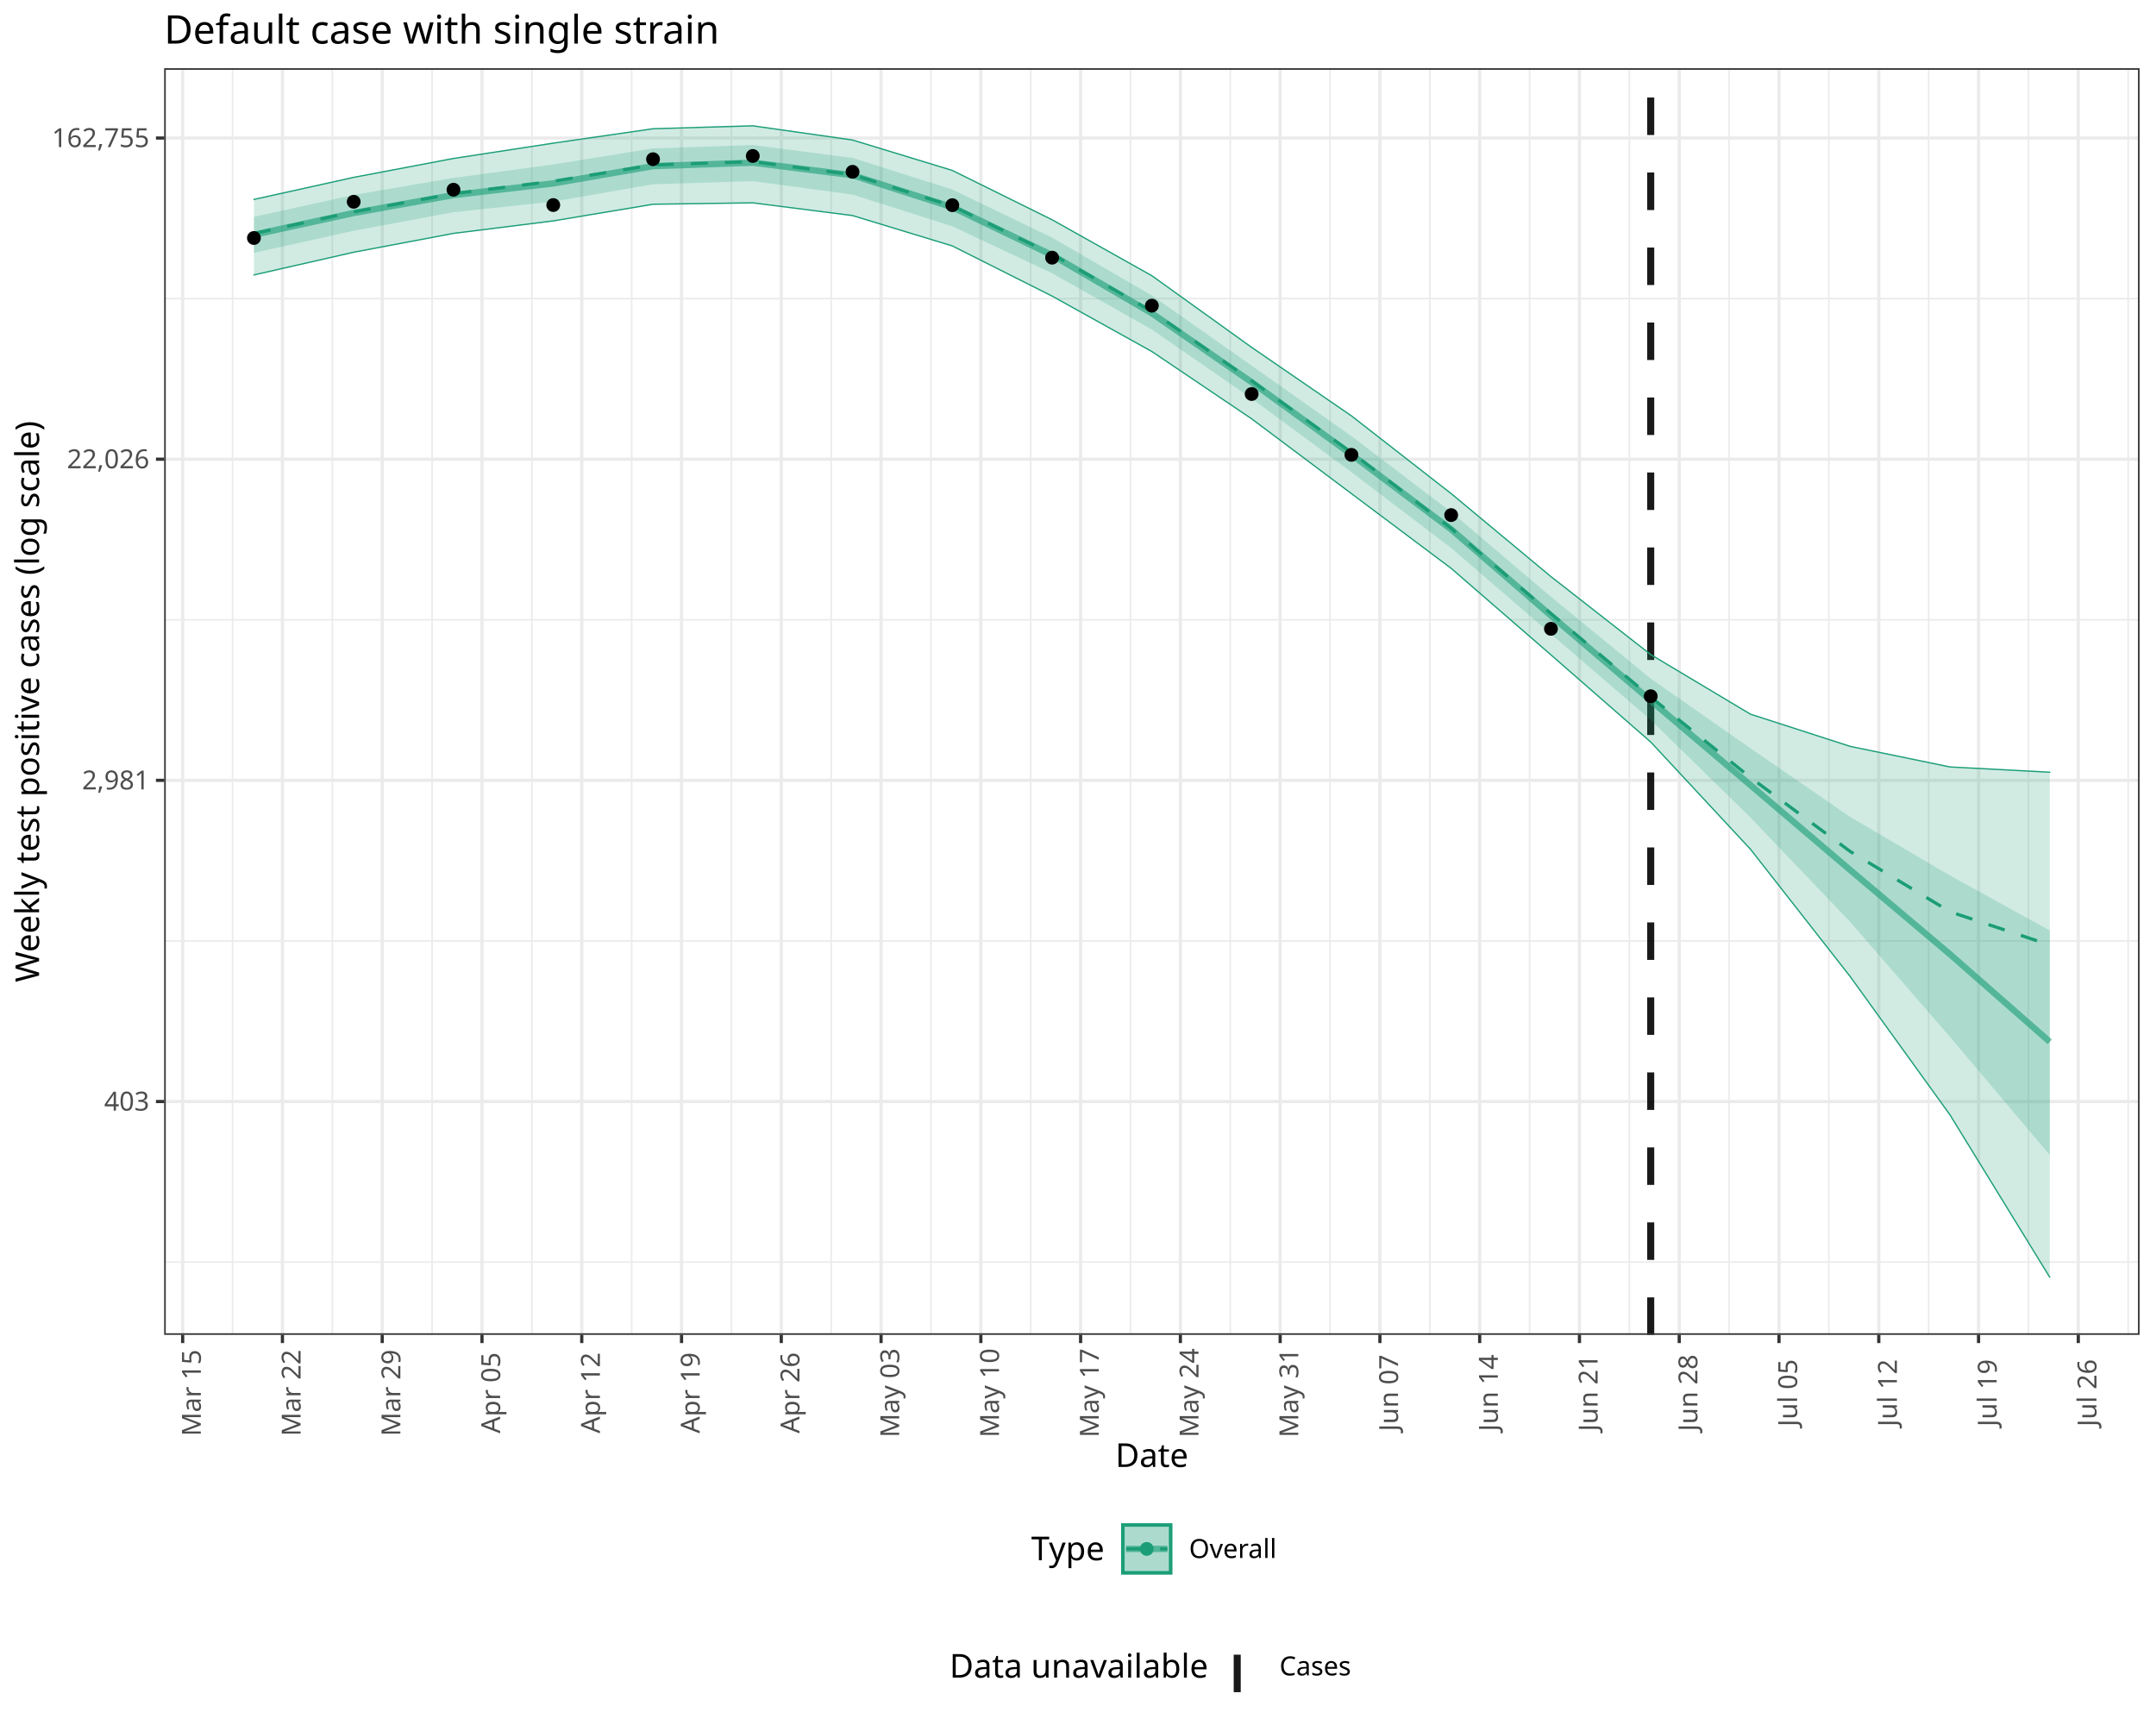
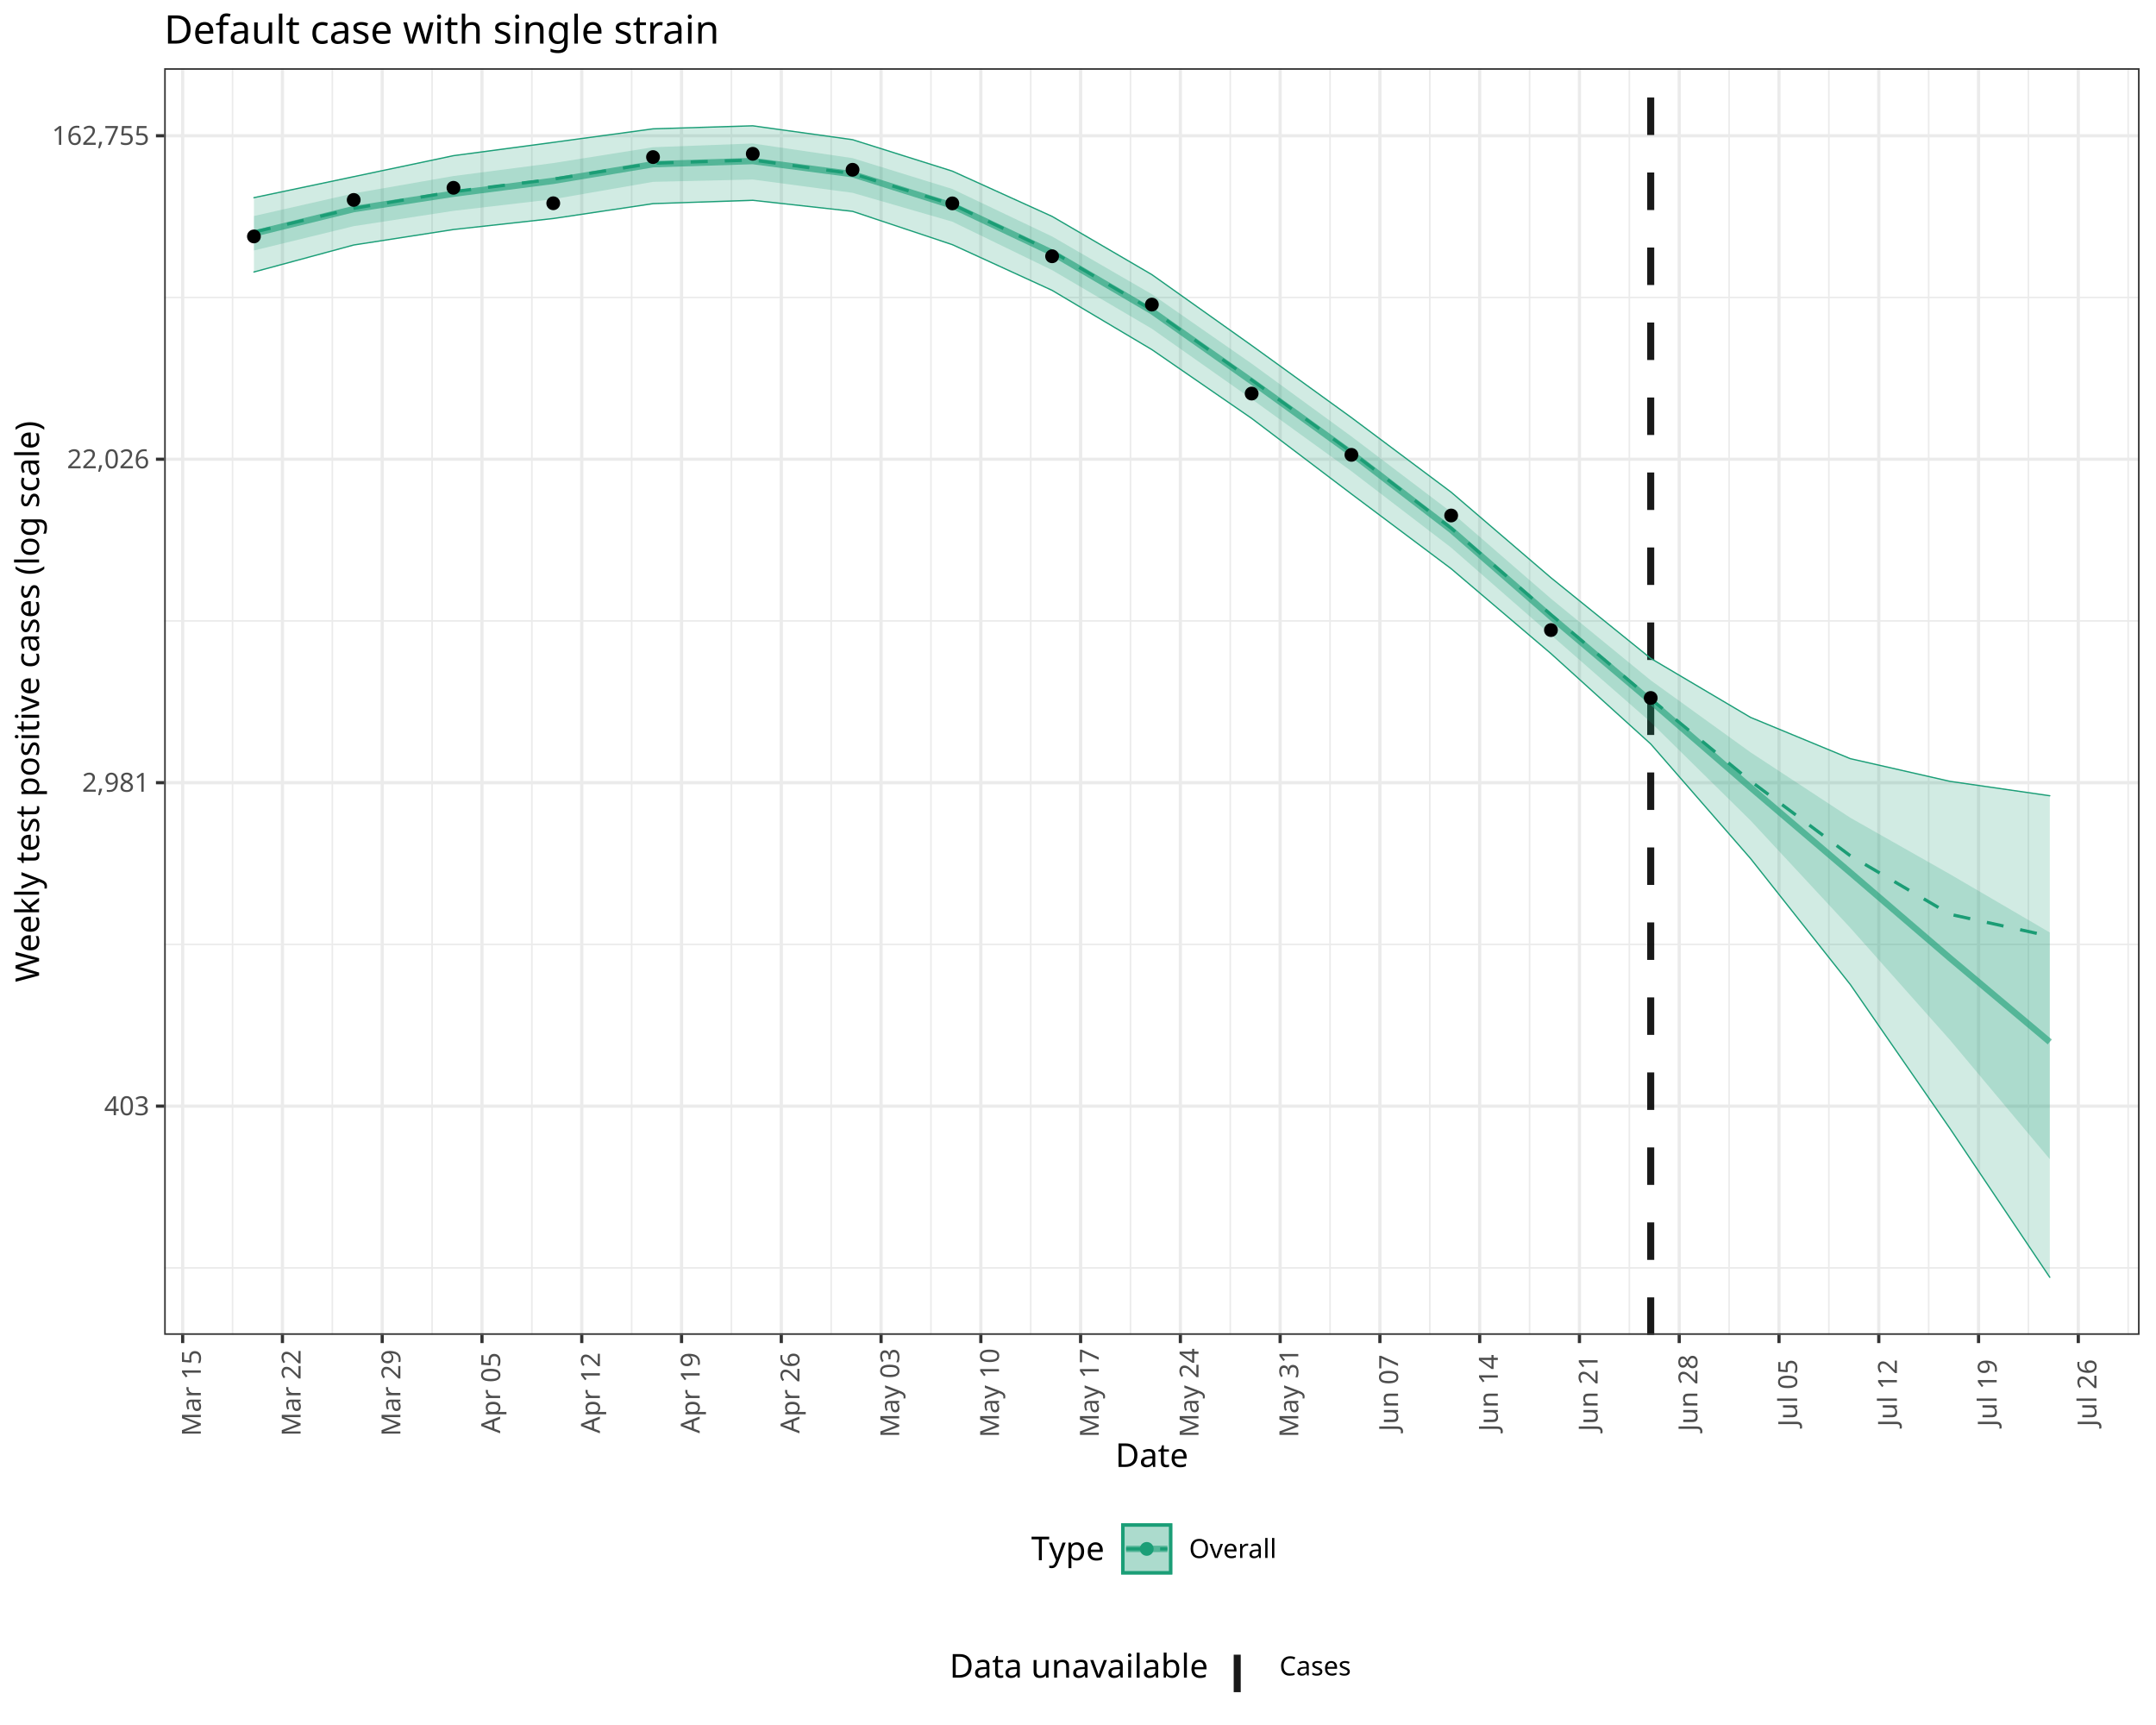
<svg xmlns="http://www.w3.org/2000/svg" class="svglite" data-engine-version="2.0" width="720.00pt" height="576.00pt" viewBox="0 0 720.00 576.00">
  <defs>
    <style type="text/css">
    .svglite line, .svglite polyline, .svglite polygon, .svglite path, .svglite rect, .svglite circle {
      fill: none;
      stroke: #000000;
      stroke-linecap: round;
      stroke-linejoin: round;
      stroke-miterlimit: 10.00;
    }
  </style>
  </defs>
  <rect width="100%" height="100%" style="stroke: none; fill: #FFFFFF;" />
  <defs>
    <clipPath id="cpMC4wMHw3MjAuMDB8MC4wMHw1NzYuMDA=">
      <rect x="0.00" y="0.00" width="720.00" height="576.00" />
    </clipPath>
  </defs>
  <g clip-path="url(#cpMC4wMHw3MjAuMDB8MC4wMHw1NzYuMDA=)">
    <rect x="0.00" y="0.00" width="720.00" height="576.00" style="stroke-width: 1.07; stroke: #FFFFFF; fill: #FFFFFF;" />
  </g>
  <defs>
    <clipPath id="cpNTQuODJ8NzE0LjUyfDIyLjc4fDQ0NS43Mw==">
      <rect x="54.82" y="22.78" width="659.70" height="422.95" />
    </clipPath>
  </defs>
  <g clip-path="url(#cpNTQuODJ8NzE0LjUyfDIyLjc4fDQ0NS43Mw==)">
    <rect x="54.82" y="22.78" width="659.70" height="422.95" style="stroke-width: 1.07; stroke: none; fill: #FFFFFF;" />
-     <polyline points="54.82,421.43 714.52,421.43 " style="stroke-width: 0.53; stroke: #EBEBEB; stroke-linecap: butt;" />
-     <polyline points="54.82,314.19 714.52,314.19 " style="stroke-width: 0.53; stroke: #EBEBEB; stroke-linecap: butt;" />
-     <polyline points="54.82,206.95 714.52,206.95 " style="stroke-width: 0.53; stroke: #EBEBEB; stroke-linecap: butt;" />
-     <polyline points="54.82,99.71 714.52,99.71 " style="stroke-width: 0.53; stroke: #EBEBEB; stroke-linecap: butt;" />
+     <polyline points="54.82,423.36 714.52,423.36 " style="stroke-width: 0.53; stroke: #EBEBEB; stroke-linecap: butt;" />
+     <polyline points="54.82,315.35 714.52,315.35 " style="stroke-width: 0.53; stroke: #EBEBEB; stroke-linecap: butt;" />
+     <polyline points="54.82,207.34 714.52,207.34 " style="stroke-width: 0.53; stroke: #EBEBEB; stroke-linecap: butt;" />
+     <polyline points="54.82,99.33 714.52,99.33 " style="stroke-width: 0.53; stroke: #EBEBEB; stroke-linecap: butt;" />
    <polyline points="77.66,445.73 77.66,22.78 " style="stroke-width: 0.53; stroke: #EBEBEB; stroke-linecap: butt;" />
    <polyline points="110.98,445.73 110.98,22.78 " style="stroke-width: 0.53; stroke: #EBEBEB; stroke-linecap: butt;" />
    <polyline points="144.30,445.73 144.30,22.78 " style="stroke-width: 0.53; stroke: #EBEBEB; stroke-linecap: butt;" />
    <polyline points="177.62,445.73 177.62,22.78 " style="stroke-width: 0.53; stroke: #EBEBEB; stroke-linecap: butt;" />
    <polyline points="210.94,445.73 210.94,22.78 " style="stroke-width: 0.53; stroke: #EBEBEB; stroke-linecap: butt;" />
    <polyline points="244.26,445.73 244.26,22.78 " style="stroke-width: 0.53; stroke: #EBEBEB; stroke-linecap: butt;" />
    <polyline points="277.57,445.73 277.57,22.78 " style="stroke-width: 0.53; stroke: #EBEBEB; stroke-linecap: butt;" />
    <polyline points="310.89,445.73 310.89,22.78 " style="stroke-width: 0.53; stroke: #EBEBEB; stroke-linecap: butt;" />
    <polyline points="344.21,445.73 344.21,22.78 " style="stroke-width: 0.53; stroke: #EBEBEB; stroke-linecap: butt;" />
    <polyline points="377.53,445.73 377.53,22.78 " style="stroke-width: 0.53; stroke: #EBEBEB; stroke-linecap: butt;" />
    <polyline points="410.85,445.73 410.85,22.78 " style="stroke-width: 0.53; stroke: #EBEBEB; stroke-linecap: butt;" />
    <polyline points="444.17,445.73 444.17,22.78 " style="stroke-width: 0.53; stroke: #EBEBEB; stroke-linecap: butt;" />
    <polyline points="477.48,445.73 477.48,22.78 " style="stroke-width: 0.53; stroke: #EBEBEB; stroke-linecap: butt;" />
    <polyline points="510.80,445.73 510.80,22.78 " style="stroke-width: 0.53; stroke: #EBEBEB; stroke-linecap: butt;" />
    <polyline points="544.12,445.73 544.12,22.78 " style="stroke-width: 0.53; stroke: #EBEBEB; stroke-linecap: butt;" />
    <polyline points="577.44,445.73 577.44,22.78 " style="stroke-width: 0.53; stroke: #EBEBEB; stroke-linecap: butt;" />
    <polyline points="610.76,445.73 610.76,22.78 " style="stroke-width: 0.53; stroke: #EBEBEB; stroke-linecap: butt;" />
    <polyline points="644.08,445.73 644.08,22.78 " style="stroke-width: 0.53; stroke: #EBEBEB; stroke-linecap: butt;" />
    <polyline points="677.39,445.73 677.39,22.78 " style="stroke-width: 0.53; stroke: #EBEBEB; stroke-linecap: butt;" />
    <polyline points="710.71,445.73 710.71,22.78 " style="stroke-width: 0.53; stroke: #EBEBEB; stroke-linecap: butt;" />
-     <polyline points="54.82,367.81 714.52,367.81 " style="stroke-width: 1.07; stroke: #EBEBEB; stroke-linecap: butt;" />
-     <polyline points="54.82,260.57 714.52,260.57 " style="stroke-width: 1.07; stroke: #EBEBEB; stroke-linecap: butt;" />
-     <polyline points="54.82,153.33 714.52,153.33 " style="stroke-width: 1.07; stroke: #EBEBEB; stroke-linecap: butt;" />
-     <polyline points="54.82,46.09 714.52,46.09 " style="stroke-width: 1.07; stroke: #EBEBEB; stroke-linecap: butt;" />
+     <polyline points="54.82,369.35 714.52,369.35 " style="stroke-width: 1.07; stroke: #EBEBEB; stroke-linecap: butt;" />
+     <polyline points="54.82,261.35 714.52,261.35 " style="stroke-width: 1.07; stroke: #EBEBEB; stroke-linecap: butt;" />
+     <polyline points="54.82,153.34 714.52,153.34 " style="stroke-width: 1.07; stroke: #EBEBEB; stroke-linecap: butt;" />
+     <polyline points="54.82,45.33 714.52,45.33 " style="stroke-width: 1.07; stroke: #EBEBEB; stroke-linecap: butt;" />
    <polyline points="61.00,445.73 61.00,22.78 " style="stroke-width: 1.07; stroke: #EBEBEB; stroke-linecap: butt;" />
    <polyline points="94.32,445.73 94.32,22.78 " style="stroke-width: 1.07; stroke: #EBEBEB; stroke-linecap: butt;" />
    <polyline points="127.64,445.73 127.64,22.78 " style="stroke-width: 1.07; stroke: #EBEBEB; stroke-linecap: butt;" />
    <polyline points="160.96,445.73 160.96,22.78 " style="stroke-width: 1.07; stroke: #EBEBEB; stroke-linecap: butt;" />
    <polyline points="194.28,445.73 194.28,22.78 " style="stroke-width: 1.07; stroke: #EBEBEB; stroke-linecap: butt;" />
    <polyline points="227.60,445.73 227.60,22.78 " style="stroke-width: 1.07; stroke: #EBEBEB; stroke-linecap: butt;" />
    <polyline points="260.91,445.73 260.91,22.78 " style="stroke-width: 1.07; stroke: #EBEBEB; stroke-linecap: butt;" />
    <polyline points="294.23,445.73 294.23,22.78 " style="stroke-width: 1.07; stroke: #EBEBEB; stroke-linecap: butt;" />
    <polyline points="327.55,445.73 327.55,22.78 " style="stroke-width: 1.07; stroke: #EBEBEB; stroke-linecap: butt;" />
    <polyline points="360.87,445.73 360.87,22.78 " style="stroke-width: 1.07; stroke: #EBEBEB; stroke-linecap: butt;" />
    <polyline points="394.19,445.73 394.19,22.78 " style="stroke-width: 1.07; stroke: #EBEBEB; stroke-linecap: butt;" />
    <polyline points="427.51,445.73 427.51,22.78 " style="stroke-width: 1.07; stroke: #EBEBEB; stroke-linecap: butt;" />
    <polyline points="460.82,445.73 460.82,22.78 " style="stroke-width: 1.07; stroke: #EBEBEB; stroke-linecap: butt;" />
    <polyline points="494.14,445.73 494.14,22.78 " style="stroke-width: 1.07; stroke: #EBEBEB; stroke-linecap: butt;" />
    <polyline points="527.46,445.73 527.46,22.78 " style="stroke-width: 1.07; stroke: #EBEBEB; stroke-linecap: butt;" />
    <polyline points="560.78,445.73 560.78,22.78 " style="stroke-width: 1.07; stroke: #EBEBEB; stroke-linecap: butt;" />
    <polyline points="594.10,445.73 594.10,22.78 " style="stroke-width: 1.07; stroke: #EBEBEB; stroke-linecap: butt;" />
    <polyline points="627.42,445.73 627.42,22.78 " style="stroke-width: 1.07; stroke: #EBEBEB; stroke-linecap: butt;" />
    <polyline points="660.74,445.73 660.74,22.78 " style="stroke-width: 1.07; stroke: #EBEBEB; stroke-linecap: butt;" />
    <polyline points="694.05,445.73 694.05,22.78 " style="stroke-width: 1.07; stroke: #EBEBEB; stroke-linecap: butt;" />
    <line x1="551.26" y1="445.73" x2="551.26" y2="22.78" style="stroke-width: 2.35; stroke: #000000; stroke-opacity: 0.90; stroke-dasharray: 12.52,12.52; stroke-linecap: butt;" />
-     <polyline points="84.80,78.37 118.12,71.11 151.44,65.13 184.76,61.24 218.08,55.47 251.39,54.32 284.71,58.50 318.03,69.20 351.35,85.20 384.67,104.61 417.99,127.62 451.31,151.76 484.62,176.75 517.94,205.56 551.26,233.91 584.58,262.18 617.90,290.53 651.22,318.66 684.53,347.88 " style="stroke-width: 2.13; stroke: #1B9E77; stroke-opacity: 0.60; stroke-linecap: butt;" />
-     <polyline points="84.80,77.99 118.12,70.74 151.44,64.67 184.76,60.52 218.08,55.08 251.39,53.98 284.71,58.32 318.03,68.79 351.35,84.87 384.67,103.97 417.99,127.16 451.31,151.10 484.62,176.42 517.94,204.90 551.26,232.77 584.58,259.65 617.90,284.33 651.22,304.45 684.53,315.56 " style="stroke-width: 1.07; stroke: #1B9E77; stroke-dasharray: 5.69,5.69; stroke-linecap: butt;" />
-     <polygon points="84.80,66.59 118.12,59.22 151.44,52.91 184.76,47.80 218.08,42.99 251.39,42.01 284.71,46.75 318.03,56.91 351.35,73.38 384.67,92.07 417.99,115.99 451.31,138.86 484.62,164.82 517.94,192.53 551.26,218.57 584.58,238.48 617.90,249.23 651.22,256.10 684.53,257.85 684.53,426.51 651.22,372.30 617.90,326.12 584.58,283.58 551.26,247.77 517.94,218.67 484.62,189.78 451.31,164.82 417.99,139.85 384.67,117.38 351.35,98.87 318.03,82.12 284.71,71.98 251.39,67.73 218.08,68.20 184.76,73.76 151.44,77.93 118.12,84.22 84.80,91.80 " style="stroke-width: 0.00; stroke: none; fill: #1B9E77; fill-opacity: 0.20;" />
-     <polyline points="84.80,66.59 118.12,59.22 151.44,52.91 184.76,47.80 218.08,42.99 251.39,42.01 284.71,46.75 318.03,56.91 351.35,73.38 384.67,92.07 417.99,115.99 451.31,138.86 484.62,164.82 517.94,192.53 551.26,218.57 584.58,238.48 617.90,249.23 651.22,256.10 684.53,257.85 " style="stroke-width: 0.43; stroke: #1B9E77;" />
-     <polyline points="684.53,426.51 651.22,372.30 617.90,326.12 584.58,283.58 551.26,247.77 517.94,218.67 484.62,189.78 451.31,164.82 417.99,139.85 384.67,117.38 351.35,98.87 318.03,82.12 284.71,71.98 251.39,67.73 218.08,68.20 184.76,73.76 151.44,77.93 118.12,84.22 84.80,91.80 " style="stroke-width: 0.43; stroke: #1B9E77;" />
-     <polygon points="84.80,72.40 118.12,65.08 151.44,59.40 184.76,54.90 218.08,49.55 251.39,48.43 284.71,52.72 318.03,63.28 351.35,79.34 384.67,98.66 417.99,122.07 451.31,145.62 484.62,170.96 517.94,199.25 551.26,226.59 584.58,249.86 617.90,272.80 651.22,292.34 684.53,310.71 684.53,385.70 651.22,346.26 617.90,307.88 584.58,273.00 551.26,240.39 517.94,211.71 484.62,182.98 451.31,157.66 417.99,133.08 384.67,110.06 351.35,91.23 318.03,75.57 284.71,64.98 251.39,60.49 218.08,61.53 184.76,67.32 151.44,70.86 118.12,77.06 84.80,84.43 " style="stroke-width: 0.00; stroke: none; fill: #1B9E77; fill-opacity: 0.20;" />
-     <polyline points="84.80,72.40 118.12,65.08 151.44,59.40 184.76,54.90 218.08,49.55 251.39,48.43 284.71,52.72 318.03,63.28 351.35,79.34 384.67,98.66 417.99,122.07 451.31,145.62 484.62,170.96 517.94,199.25 551.26,226.59 584.58,249.86 617.90,272.80 651.22,292.34 684.53,310.71 " style="stroke-width: 1.07; stroke: none;" />
-     <polyline points="684.53,385.70 651.22,346.26 617.90,307.88 584.58,273.00 551.26,240.39 517.94,211.71 484.62,182.98 451.31,157.66 417.99,133.08 384.67,110.06 351.35,91.23 318.03,75.57 284.71,64.98 251.39,60.49 218.08,61.53 184.76,67.32 151.44,70.86 118.12,77.06 84.80,84.43 " style="stroke-width: 1.07; stroke: none;" />
-     <circle cx="84.80" cy="79.47" r="1.95" style="stroke-width: 0.71; fill: #000000;" />
-     <circle cx="118.12" cy="67.37" r="1.95" style="stroke-width: 0.71; fill: #000000;" />
-     <circle cx="151.44" cy="63.35" r="1.95" style="stroke-width: 0.71; fill: #000000;" />
-     <circle cx="184.76" cy="68.47" r="1.95" style="stroke-width: 0.71; fill: #000000;" />
-     <circle cx="218.08" cy="53.16" r="1.95" style="stroke-width: 0.71; fill: #000000;" />
-     <circle cx="251.39" cy="52.08" r="1.95" style="stroke-width: 0.71; fill: #000000;" />
-     <circle cx="284.71" cy="57.37" r="1.95" style="stroke-width: 0.71; fill: #000000;" />
-     <circle cx="318.03" cy="68.51" r="1.95" style="stroke-width: 0.71; fill: #000000;" />
-     <circle cx="351.35" cy="86.04" r="1.95" style="stroke-width: 0.71; fill: #000000;" />
-     <circle cx="384.67" cy="102.06" r="1.95" style="stroke-width: 0.71; fill: #000000;" />
-     <circle cx="417.99" cy="131.57" r="1.95" style="stroke-width: 0.71; fill: #000000;" />
+     <polyline points="84.80,77.98 118.12,69.82 151.44,64.69 184.76,60.39 218.08,54.83 251.39,53.78 284.71,58.16 318.03,68.65 351.35,84.38 384.67,103.88 417.99,127.32 451.31,151.35 484.62,176.91 517.94,205.95 551.26,234.10 584.58,262.94 617.90,291.34 651.22,319.95 684.53,347.92 " style="stroke-width: 2.13; stroke: #1B9E77; stroke-opacity: 0.60; stroke-linecap: butt;" />
+     <polyline points="84.80,77.51 118.12,69.58 151.44,64.00 184.76,59.83 218.08,54.51 251.39,53.44 284.71,57.98 318.03,68.26 351.35,84.00 384.67,103.49 417.99,126.88 451.31,150.95 484.62,176.38 517.94,205.26 551.26,233.39 584.58,260.80 617.90,285.74 651.22,305.29 684.53,312.62 " style="stroke-width: 1.07; stroke: #1B9E77; stroke-dasharray: 5.69,5.69; stroke-linecap: butt;" />
+     <polygon points="84.80,66.00 118.12,58.99 151.44,51.98 184.76,47.54 218.08,43.02 251.39,42.01 284.71,46.64 318.03,57.14 351.35,72.26 384.67,91.70 417.99,115.35 451.31,139.44 484.62,164.35 517.94,192.91 551.26,219.84 584.58,239.54 617.90,253.32 651.22,260.91 684.53,265.71 684.53,426.51 651.22,376.87 617.90,328.73 584.58,286.65 551.26,248.42 517.94,218.24 484.62,189.90 451.31,164.94 417.99,139.70 384.67,116.74 351.35,96.95 318.03,81.69 284.71,70.57 251.39,66.88 218.08,68.00 184.76,72.97 151.44,76.64 118.12,81.81 84.80,90.82 " style="stroke-width: 0.00; stroke: none; fill: #1B9E77; fill-opacity: 0.20;" />
+     <polyline points="84.80,66.00 118.12,58.99 151.44,51.98 184.76,47.54 218.08,43.02 251.39,42.01 284.71,46.64 318.03,57.14 351.35,72.26 384.67,91.70 417.99,115.35 451.31,139.44 484.62,164.35 517.94,192.91 551.26,219.84 584.58,239.54 617.90,253.32 651.22,260.91 684.53,265.71 " style="stroke-width: 0.43; stroke: #1B9E77;" />
+     <polyline points="684.53,426.51 651.22,376.87 617.90,328.73 584.58,286.65 551.26,248.42 517.94,218.24 484.62,189.90 451.31,164.94 417.99,139.70 384.67,116.74 351.35,96.95 318.03,81.69 284.71,70.57 251.39,66.88 218.08,68.00 184.76,72.97 151.44,76.64 118.12,81.81 84.80,90.82 " style="stroke-width: 0.43; stroke: #1B9E77;" />
+     <polygon points="84.80,72.13 118.12,64.58 151.44,58.78 184.76,54.45 218.08,49.16 251.39,47.91 284.71,52.80 318.03,63.10 351.35,78.96 384.67,98.24 417.99,121.42 451.31,145.73 484.62,170.99 517.94,199.89 551.26,227.16 584.58,251.20 617.90,273.05 651.22,291.92 684.53,311.37 684.53,387.07 651.22,347.29 617.90,309.81 584.58,273.96 551.26,241.15 517.94,212.00 484.62,182.86 451.31,157.34 417.99,133.24 384.67,109.77 351.35,90.20 318.03,74.02 284.71,64.38 251.39,59.94 218.08,60.72 184.76,66.51 151.44,70.40 118.12,75.52 84.80,83.64 " style="stroke-width: 0.00; stroke: none; fill: #1B9E77; fill-opacity: 0.20;" />
+     <polyline points="84.80,72.13 118.12,64.58 151.44,58.78 184.76,54.45 218.08,49.16 251.39,47.91 284.71,52.80 318.03,63.10 351.35,78.96 384.67,98.24 417.99,121.42 451.31,145.73 484.62,170.99 517.94,199.89 551.26,227.16 584.58,251.20 617.90,273.05 651.22,291.92 684.53,311.37 " style="stroke-width: 1.07; stroke: none;" />
+     <polyline points="684.53,387.07 651.22,347.29 617.90,309.81 584.58,273.96 551.26,241.15 517.94,212.00 484.62,182.86 451.31,157.34 417.99,133.24 384.67,109.77 351.35,90.20 318.03,74.02 284.71,64.38 251.39,59.94 218.08,60.72 184.76,66.51 151.44,70.40 118.12,75.52 84.80,83.64 " style="stroke-width: 1.07; stroke: none;" />
+     <circle cx="84.80" cy="78.95" r="1.95" style="stroke-width: 0.71; fill: #000000;" />
+     <circle cx="118.12" cy="66.76" r="1.95" style="stroke-width: 0.71; fill: #000000;" />
+     <circle cx="151.44" cy="62.71" r="1.95" style="stroke-width: 0.71; fill: #000000;" />
+     <circle cx="184.76" cy="67.87" r="1.95" style="stroke-width: 0.71; fill: #000000;" />
+     <circle cx="218.08" cy="52.45" r="1.95" style="stroke-width: 0.71; fill: #000000;" />
+     <circle cx="251.39" cy="51.36" r="1.95" style="stroke-width: 0.71; fill: #000000;" />
+     <circle cx="284.71" cy="56.69" r="1.95" style="stroke-width: 0.71; fill: #000000;" />
+     <circle cx="318.03" cy="67.91" r="1.95" style="stroke-width: 0.71; fill: #000000;" />
+     <circle cx="351.35" cy="85.57" r="1.95" style="stroke-width: 0.71; fill: #000000;" />
+     <circle cx="384.67" cy="101.70" r="1.95" style="stroke-width: 0.71; fill: #000000;" />
+     <circle cx="417.99" cy="131.42" r="1.95" style="stroke-width: 0.71; fill: #000000;" />
    <circle cx="451.31" cy="151.88" r="1.95" style="stroke-width: 0.71; fill: #000000;" />
-     <circle cx="484.62" cy="171.99" r="1.95" style="stroke-width: 0.71; fill: #000000;" />
-     <circle cx="517.94" cy="209.97" r="1.95" style="stroke-width: 0.71; fill: #000000;" />
-     <circle cx="551.26" cy="232.49" r="1.95" style="stroke-width: 0.71; fill: #000000;" />
+     <circle cx="484.62" cy="172.13" r="1.95" style="stroke-width: 0.71; fill: #000000;" />
+     <circle cx="517.94" cy="210.39" r="1.95" style="stroke-width: 0.71; fill: #000000;" />
+     <circle cx="551.26" cy="233.06" r="1.95" style="stroke-width: 0.71; fill: #000000;" />
    <rect x="54.82" y="22.78" width="659.70" height="422.95" style="stroke-width: 1.07; stroke: #333333;" />
  </g>
  <g clip-path="url(#cpMC4wMHw3MjAuMDB8MC4wMHw1NzYuMDA=)">
-     <text x="49.88" y="370.84" text-anchor="end" style="font-size: 8.80px; fill: #4D4D4D; font-family: sans;" textLength="14.68px" lengthAdjust="spacingAndGlyphs">403</text>
-     <text x="49.88" y="263.60" text-anchor="end" style="font-size: 8.80px; fill: #4D4D4D; font-family: sans;" textLength="22.02px" lengthAdjust="spacingAndGlyphs">2,981</text>
-     <text x="49.88" y="156.36" text-anchor="end" style="font-size: 8.80px; fill: #4D4D4D; font-family: sans;" textLength="26.92px" lengthAdjust="spacingAndGlyphs">22,026</text>
-     <text x="49.88" y="49.12" text-anchor="end" style="font-size: 8.80px; fill: #4D4D4D; font-family: sans;" textLength="31.81px" lengthAdjust="spacingAndGlyphs">162,755</text>
-     <polyline points="52.08,367.81 54.82,367.81 " style="stroke-width: 1.07; stroke: #333333; stroke-linecap: butt;" />
-     <polyline points="52.08,260.57 54.82,260.57 " style="stroke-width: 1.07; stroke: #333333; stroke-linecap: butt;" />
-     <polyline points="52.08,153.33 54.82,153.33 " style="stroke-width: 1.07; stroke: #333333; stroke-linecap: butt;" />
-     <polyline points="52.08,46.09 54.82,46.09 " style="stroke-width: 1.07; stroke: #333333; stroke-linecap: butt;" />
+     <text x="49.88" y="372.38" text-anchor="end" style="font-size: 8.80px; fill: #4D4D4D; font-family: sans;" textLength="14.68px" lengthAdjust="spacingAndGlyphs">403</text>
+     <text x="49.88" y="264.37" text-anchor="end" style="font-size: 8.80px; fill: #4D4D4D; font-family: sans;" textLength="22.02px" lengthAdjust="spacingAndGlyphs">2,981</text>
+     <text x="49.88" y="156.37" text-anchor="end" style="font-size: 8.80px; fill: #4D4D4D; font-family: sans;" textLength="26.92px" lengthAdjust="spacingAndGlyphs">22,026</text>
+     <text x="49.88" y="48.36" text-anchor="end" style="font-size: 8.80px; fill: #4D4D4D; font-family: sans;" textLength="31.81px" lengthAdjust="spacingAndGlyphs">162,755</text>
+     <polyline points="52.08,369.35 54.82,369.35 " style="stroke-width: 1.07; stroke: #333333; stroke-linecap: butt;" />
+     <polyline points="52.08,261.35 54.82,261.35 " style="stroke-width: 1.07; stroke: #333333; stroke-linecap: butt;" />
+     <polyline points="52.08,153.34 54.82,153.34 " style="stroke-width: 1.07; stroke: #333333; stroke-linecap: butt;" />
+     <polyline points="52.08,45.33 54.82,45.33 " style="stroke-width: 1.07; stroke: #333333; stroke-linecap: butt;" />
    <polyline points="61.00,448.47 61.00,445.73 " style="stroke-width: 1.07; stroke: #333333; stroke-linecap: butt;" />
    <polyline points="94.32,448.47 94.32,445.73 " style="stroke-width: 1.07; stroke: #333333; stroke-linecap: butt;" />
    <polyline points="127.64,448.47 127.64,445.73 " style="stroke-width: 1.07; stroke: #333333; stroke-linecap: butt;" />
    <polyline points="160.96,448.47 160.96,445.73 " style="stroke-width: 1.07; stroke: #333333; stroke-linecap: butt;" />
    <polyline points="194.28,448.47 194.28,445.73 " style="stroke-width: 1.07; stroke: #333333; stroke-linecap: butt;" />
    <polyline points="227.60,448.47 227.60,445.73 " style="stroke-width: 1.07; stroke: #333333; stroke-linecap: butt;" />
    <polyline points="260.91,448.47 260.91,445.73 " style="stroke-width: 1.07; stroke: #333333; stroke-linecap: butt;" />
    <polyline points="294.23,448.47 294.23,445.73 " style="stroke-width: 1.07; stroke: #333333; stroke-linecap: butt;" />
    <polyline points="327.55,448.47 327.55,445.73 " style="stroke-width: 1.07; stroke: #333333; stroke-linecap: butt;" />
    <polyline points="360.87,448.47 360.87,445.73 " style="stroke-width: 1.07; stroke: #333333; stroke-linecap: butt;" />
    <polyline points="394.19,448.47 394.19,445.73 " style="stroke-width: 1.07; stroke: #333333; stroke-linecap: butt;" />
    <polyline points="427.51,448.47 427.51,445.73 " style="stroke-width: 1.07; stroke: #333333; stroke-linecap: butt;" />
    <polyline points="460.82,448.47 460.82,445.73 " style="stroke-width: 1.07; stroke: #333333; stroke-linecap: butt;" />
    <polyline points="494.14,448.47 494.14,445.73 " style="stroke-width: 1.07; stroke: #333333; stroke-linecap: butt;" />
    <polyline points="527.46,448.47 527.46,445.73 " style="stroke-width: 1.07; stroke: #333333; stroke-linecap: butt;" />
    <polyline points="560.78,448.47 560.78,445.73 " style="stroke-width: 1.07; stroke: #333333; stroke-linecap: butt;" />
    <polyline points="594.10,448.47 594.10,445.73 " style="stroke-width: 1.07; stroke: #333333; stroke-linecap: butt;" />
    <polyline points="627.42,448.47 627.42,445.73 " style="stroke-width: 1.07; stroke: #333333; stroke-linecap: butt;" />
    <polyline points="660.74,448.47 660.74,445.73 " style="stroke-width: 1.07; stroke: #333333; stroke-linecap: butt;" />
    <polyline points="694.05,448.47 694.05,445.73 " style="stroke-width: 1.07; stroke: #333333; stroke-linecap: butt;" />
    <text transform="translate(67.06,465.10) rotate(-90)" text-anchor="middle" style="font-size: 8.80px; fill: #4D4D4D; font-family: sans;" textLength="27.39px" lengthAdjust="spacingAndGlyphs">Mar 15</text>
    <text transform="translate(100.38,465.10) rotate(-90)" text-anchor="middle" style="font-size: 8.80px; fill: #4D4D4D; font-family: sans;" textLength="27.39px" lengthAdjust="spacingAndGlyphs">Mar 22</text>
    <text transform="translate(133.70,465.10) rotate(-90)" text-anchor="middle" style="font-size: 8.80px; fill: #4D4D4D; font-family: sans;" textLength="27.39px" lengthAdjust="spacingAndGlyphs">Mar 29</text>
    <text transform="translate(167.02,465.10) rotate(-90)" text-anchor="middle" style="font-size: 8.80px; fill: #4D4D4D; font-family: sans;" textLength="25.93px" lengthAdjust="spacingAndGlyphs">Apr 05</text>
    <text transform="translate(200.33,465.10) rotate(-90)" text-anchor="middle" style="font-size: 8.80px; fill: #4D4D4D; font-family: sans;" textLength="25.93px" lengthAdjust="spacingAndGlyphs">Apr 12</text>
    <text transform="translate(233.65,465.10) rotate(-90)" text-anchor="middle" style="font-size: 8.80px; fill: #4D4D4D; font-family: sans;" textLength="25.93px" lengthAdjust="spacingAndGlyphs">Apr 19</text>
    <text transform="translate(266.97,465.10) rotate(-90)" text-anchor="middle" style="font-size: 8.80px; fill: #4D4D4D; font-family: sans;" textLength="25.93px" lengthAdjust="spacingAndGlyphs">Apr 26</text>
    <text transform="translate(300.29,465.10) rotate(-90)" text-anchor="middle" style="font-size: 8.80px; fill: #4D4D4D; font-family: sans;" textLength="28.87px" lengthAdjust="spacingAndGlyphs">May 03</text>
    <text transform="translate(333.61,465.10) rotate(-90)" text-anchor="middle" style="font-size: 8.80px; fill: #4D4D4D; font-family: sans;" textLength="28.87px" lengthAdjust="spacingAndGlyphs">May 10</text>
    <text transform="translate(366.93,465.10) rotate(-90)" text-anchor="middle" style="font-size: 8.80px; fill: #4D4D4D; font-family: sans;" textLength="28.87px" lengthAdjust="spacingAndGlyphs">May 17</text>
    <text transform="translate(400.24,465.10) rotate(-90)" text-anchor="middle" style="font-size: 8.80px; fill: #4D4D4D; font-family: sans;" textLength="28.87px" lengthAdjust="spacingAndGlyphs">May 24</text>
    <text transform="translate(433.56,465.10) rotate(-90)" text-anchor="middle" style="font-size: 8.80px; fill: #4D4D4D; font-family: sans;" textLength="28.87px" lengthAdjust="spacingAndGlyphs">May 31</text>
    <text transform="translate(466.88,465.10) rotate(-90)" text-anchor="middle" style="font-size: 8.80px; fill: #4D4D4D; font-family: sans;" textLength="26.43px" lengthAdjust="spacingAndGlyphs">Jun 07</text>
    <text transform="translate(500.20,465.10) rotate(-90)" text-anchor="middle" style="font-size: 8.80px; fill: #4D4D4D; font-family: sans;" textLength="26.43px" lengthAdjust="spacingAndGlyphs">Jun 14</text>
    <text transform="translate(533.52,465.10) rotate(-90)" text-anchor="middle" style="font-size: 8.80px; fill: #4D4D4D; font-family: sans;" textLength="26.43px" lengthAdjust="spacingAndGlyphs">Jun 21</text>
    <text transform="translate(566.84,465.10) rotate(-90)" text-anchor="middle" style="font-size: 8.80px; fill: #4D4D4D; font-family: sans;" textLength="26.43px" lengthAdjust="spacingAndGlyphs">Jun 28</text>
    <text transform="translate(600.15,465.10) rotate(-90)" text-anchor="middle" style="font-size: 8.80px; fill: #4D4D4D; font-family: sans;" textLength="23.49px" lengthAdjust="spacingAndGlyphs">Jul 05</text>
    <text transform="translate(633.47,465.10) rotate(-90)" text-anchor="middle" style="font-size: 8.80px; fill: #4D4D4D; font-family: sans;" textLength="23.49px" lengthAdjust="spacingAndGlyphs">Jul 12</text>
    <text transform="translate(666.79,465.10) rotate(-90)" text-anchor="middle" style="font-size: 8.80px; fill: #4D4D4D; font-family: sans;" textLength="23.49px" lengthAdjust="spacingAndGlyphs">Jul 19</text>
    <text transform="translate(700.11,465.10) rotate(-90)" text-anchor="middle" style="font-size: 8.80px; fill: #4D4D4D; font-family: sans;" textLength="23.49px" lengthAdjust="spacingAndGlyphs">Jul 26</text>
    <text x="384.67" y="489.84" text-anchor="middle" style="font-size: 11.00px; font-family: sans;" textLength="23.24px" lengthAdjust="spacingAndGlyphs">Date</text>
    <text transform="translate(13.05,234.26) rotate(-90)" text-anchor="middle" style="font-size: 11.00px; font-family: sans;" textLength="182.83px" lengthAdjust="spacingAndGlyphs">Weekly test positive cases (log scale)</text>
    <rect x="338.90" y="503.08" width="91.54" height="28.24" style="stroke-width: 1.07; stroke: none; fill: #FFFFFF;" />
    <text x="344.38" y="520.99" style="font-size: 11.00px; font-family: sans;" textLength="24.46px" lengthAdjust="spacingAndGlyphs">Type</text>
    <rect x="374.32" y="508.56" width="17.28" height="17.28" style="stroke-width: 1.07; stroke: none; fill: #FFFFFF;" />
    <line x1="376.05" y1="517.20" x2="389.87" y2="517.20" style="stroke-width: 2.13; stroke: #1B9E77; stroke-opacity: 0.60; stroke-linecap: butt;" />
    <line x1="376.05" y1="517.20" x2="389.87" y2="517.20" style="stroke-width: 1.07; stroke: #1B9E77; stroke-dasharray: 5.69,5.69; stroke-linecap: butt;" />
    <rect x="374.60" y="508.85" width="16.71" height="16.71" style="stroke-width: 0.43; stroke: #1B9E77; stroke-linecap: square; stroke-linejoin: miter; fill: #1B9E77; fill-opacity: 0.20;" />
    <rect x="375.03" y="509.27" width="15.86" height="15.86" style="stroke-width: 1.07; stroke: #1B9E77; stroke-linecap: square; stroke-linejoin: miter; fill: #1B9E77; fill-opacity: 0.20;" />
    <circle cx="382.96" cy="517.20" r="1.95" style="stroke-width: 0.71; stroke: #1B9E77; fill: #1B9E77;" />
    <text x="397.08" y="520.23" style="font-size: 8.80px; font-family: sans;" textLength="27.88px" lengthAdjust="spacingAndGlyphs">Overall</text>
    <rect x="311.62" y="542.28" width="146.10" height="28.24" style="stroke-width: 1.07; stroke: none; fill: #FFFFFF;" />
    <text x="317.10" y="560.19" style="font-size: 11.00px; font-family: sans;" textLength="81.95px" lengthAdjust="spacingAndGlyphs">Data unavailable</text>
    <rect x="404.53" y="547.76" width="17.28" height="17.28" style="stroke-width: 1.07; stroke: none; fill: #FFFFFF;" />
    <line x1="413.17" y1="565.04" x2="413.17" y2="547.76" style="stroke-width: 2.35; stroke: #000000; stroke-opacity: 0.90; stroke-dasharray: 12.52,12.52; stroke-linecap: butt;" />
    <text x="427.29" y="559.43" style="font-size: 8.80px; font-family: sans;" textLength="24.95px" lengthAdjust="spacingAndGlyphs">Cases</text>
    <text x="54.82" y="14.56" style="font-size: 13.20px; font-family: sans;" textLength="174.64px" lengthAdjust="spacingAndGlyphs">Default case with single strain</text>
  </g>
</svg>
